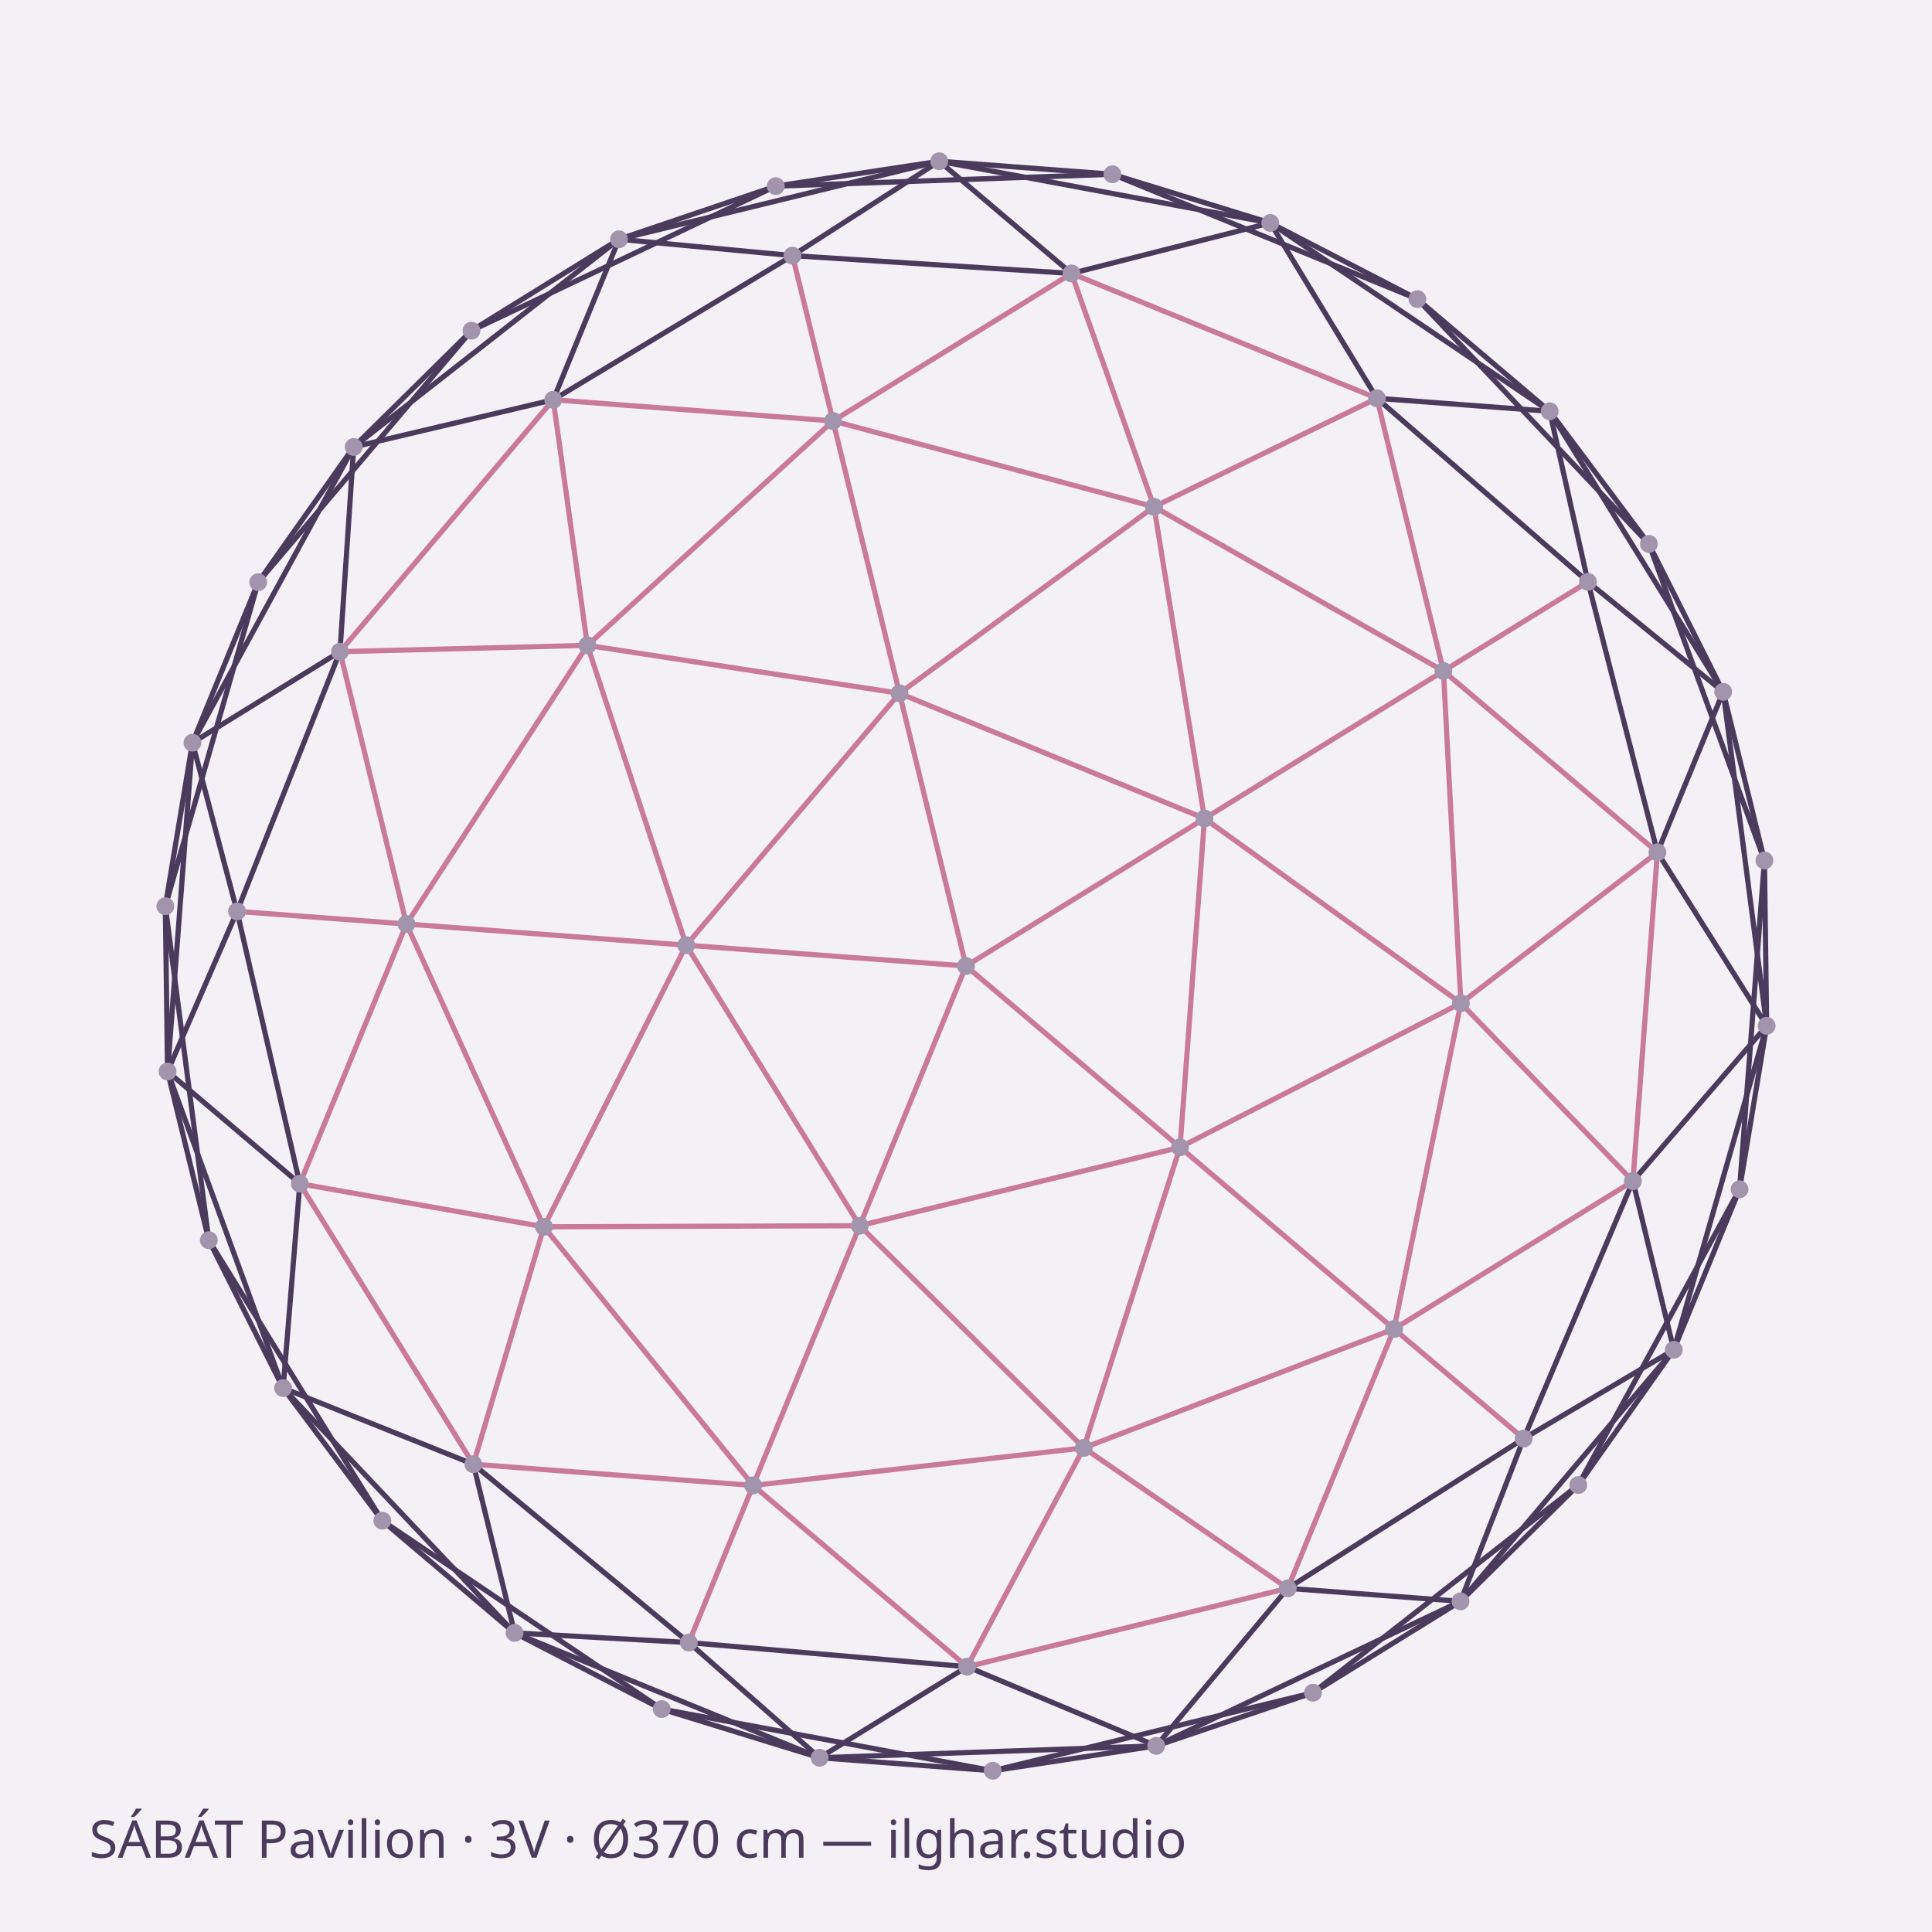
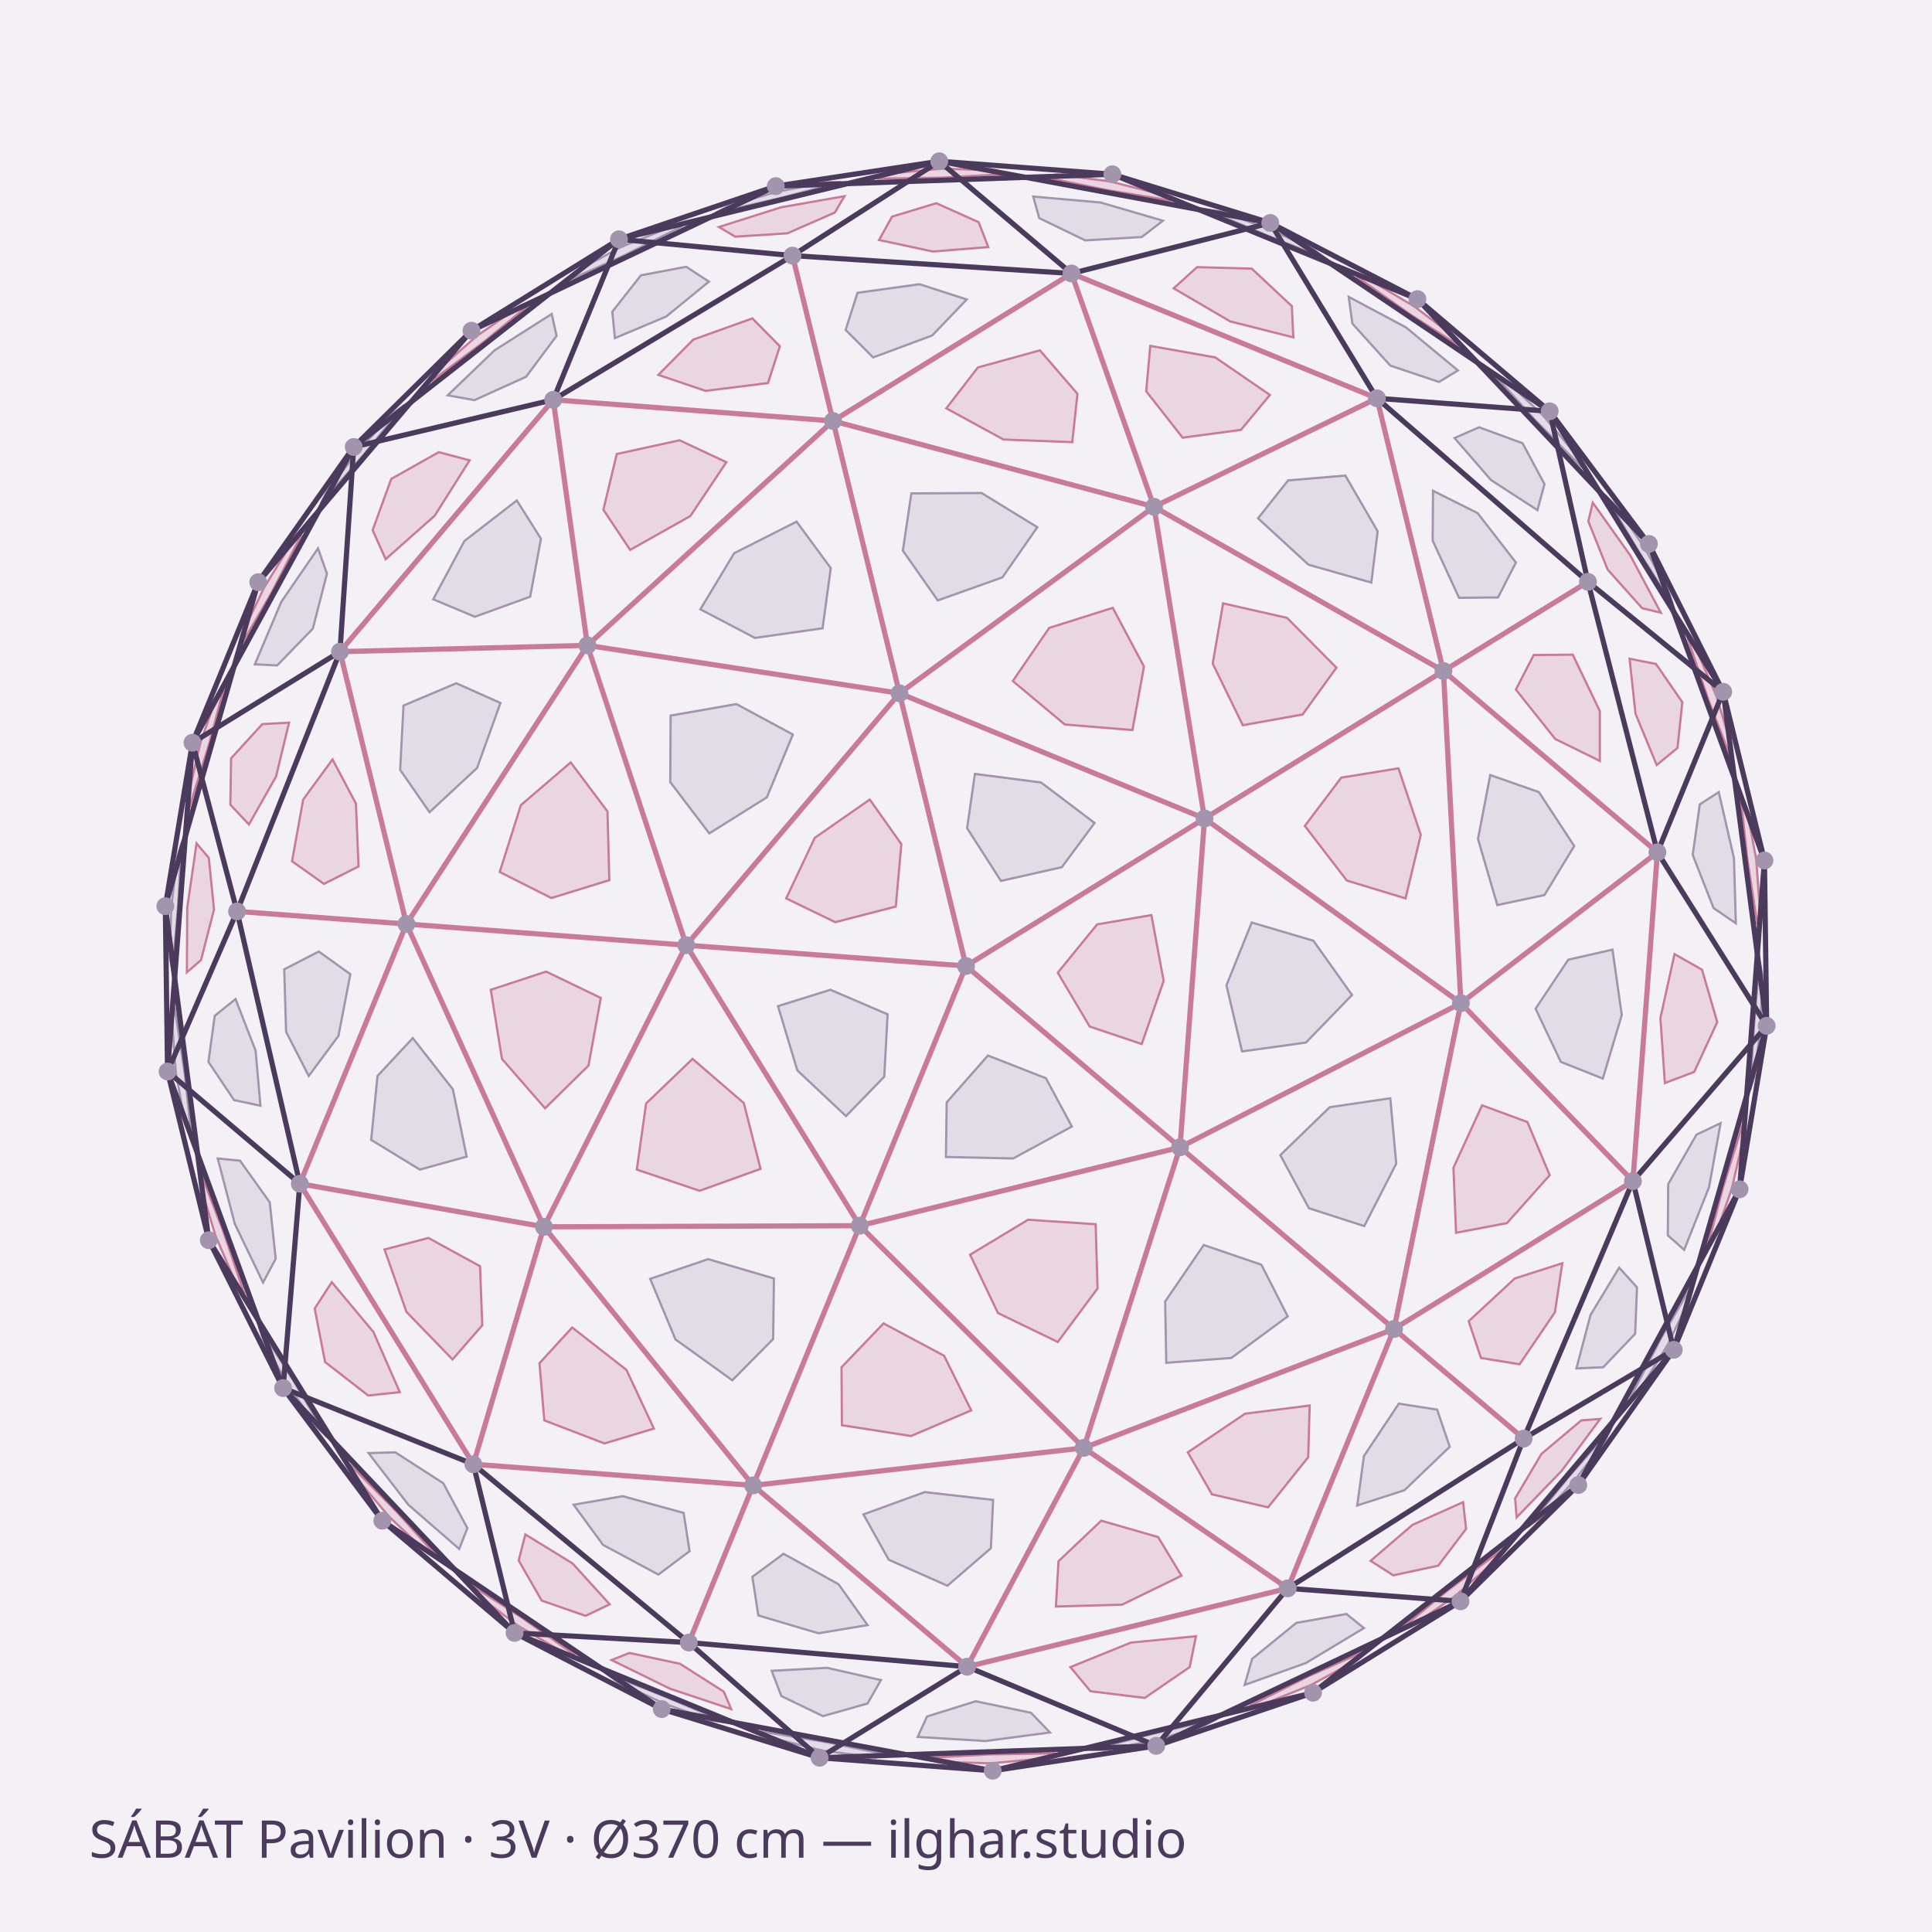
<svg xmlns="http://www.w3.org/2000/svg" viewBox="0 0 520 520" width="520" height="520">
  <rect width="100%" height="100%" fill="#f3f1f6" />
+   <polygon points="265.9,284.1 254.8,296.7 254.6,311.4 272.7,311.8 288.5,303.2 281.5,290.2" fill="#a394ae" fill-opacity="0.22" stroke="#a394ae" stroke-width="0.6" />
+   <polygon points="261.1,337.7 268.6,353.4 284.7,361.2 295.4,346.8 294.9,329.5 276.7,328.3" fill="#c97a98" fill-opacity="0.22" stroke="#c97a98" stroke-width="0.6" />
+   <polygon points="324.0,335.1 313.6,350.3 313.9,366.8 331.4,365.5 346.6,354.3 339.5,340.4" fill="#a394ae" fill-opacity="0.22" stroke="#a394ae" stroke-width="0.6" />
+   <polygon points="319.7,390.9 326.2,402.2 341.3,405.7 352.1,392.2 352.5,378.3 335.1,380.5" fill="#c97a98" fill-opacity="0.22" stroke="#c97a98" stroke-width="0.6" />
+   <polygon points="376.5,377.8 367.1,391.9 365.3,405.2 378.0,401.1 390.2,389.4 386.8,379.4" fill="#a394ae" fill-opacity="0.22" stroke="#a394ae" stroke-width="0.6" />
+   <polygon points="237.8,356.2 226.5,368.0 226.6,383.6 245.2,386.5 261.4,379.6 254.1,364.9" fill="#c97a98" fill-opacity="0.22" stroke="#c97a98" stroke-width="0.6" />
+   <polygon points="232.4,407.6 239.2,419.8 255.0,426.8 266.7,416.7 267.3,403.7 248.9,401.6" fill="#a394ae" fill-opacity="0.22" stroke="#a394ae" stroke-width="0.6" />
+   <polygon points="296.4,409.3 284.9,420.2 284.2,432.4 302.0,431.9 318.0,424.1 311.7,413.7" fill="#c97a98" fill-opacity="0.22" stroke="#c97a98" stroke-width="0.6" />
+   <polygon points="210.9,418.2 202.5,424.4 204.1,434.8 220.3,439.6 233.5,437.4 225.7,426.4" fill="#a394ae" fill-opacity="0.22" stroke="#a394ae" stroke-width="0.6" />
+   <polygon points="284.7,261.8 293.3,276.3 307.3,281.0 313.2,264.0 309.9,246.3 295.3,248.8" fill="#c97a98" fill-opacity="0.22" stroke="#c97a98" stroke-width="0.6" />
+   <polygon points="334.3,283.0 351.5,280.6 363.9,267.8 353.5,253.2 336.9,248.3 330.1,265.2" fill="#a394ae" fill-opacity="0.22" stroke="#a394ae" stroke-width="0.6" />
+   <polygon points="351.2,222.3 362.5,237.0 378.3,241.8 382.4,224.7 376.4,206.8 361.0,209.3" fill="#c97a98" fill-opacity="0.22" stroke="#c97a98" stroke-width="0.6" />
+   <polygon points="403.0,243.6 415.7,240.9 423.7,227.7 414.2,213.2 401.1,208.6 397.8,225.8" fill="#a394ae" fill-opacity="0.22" stroke="#a394ae" stroke-width="0.6" />
+   <polygon points="408.0,185.6 418.6,198.9 430.6,204.8 430.6,191.4 423.3,176.2 412.8,176.3" fill="#c97a98" fill-opacity="0.22" stroke="#c97a98" stroke-width="0.6" />
+   <polygon points="344.6,310.9 352.3,325.2 367.2,330.0 375.8,313.2 374.2,295.6 357.9,298.0" fill="#a394ae" fill-opacity="0.22" stroke="#a394ae" stroke-width="0.6" />
+   <polygon points="391.9,331.8 405.6,329.2 417.1,316.3 411.1,302.0 398.9,297.5 391.2,314.3" fill="#c97a98" fill-opacity="0.22" stroke="#c97a98" stroke-width="0.6" />
+   <polygon points="413.3,271.5 420.1,285.8 431.4,290.3 436.5,273.2 434.0,255.6 422.1,258.3" fill="#a394ae" fill-opacity="0.22" stroke="#a394ae" stroke-width="0.6" />
+   <polygon points="395.3,355.6 398.6,365.5 409.0,367.2 418.5,353.2 420.5,340.0 407.7,344.1" fill="#c97a98" fill-opacity="0.22" stroke="#c97a98" stroke-width="0.6" />
+   <polygon points="269.4,237.1 285.8,233.4 294.6,221.5 280.2,210.6 262.4,208.3 260.3,222.9" fill="#a394ae" fill-opacity="0.22" stroke="#a394ae" stroke-width="0.6" />
+   <polygon points="304.8,196.5 307.9,179.4 299.5,163.6 282.4,169.0 272.6,183.3 286.6,195.0" fill="#c97a98" fill-opacity="0.22" stroke="#c97a98" stroke-width="0.6" />
+   <polygon points="252.4,161.6 269.8,155.4 279.2,141.9 264.2,132.7 245.3,132.8 243.0,148.2" fill="#a394ae" fill-opacity="0.22" stroke="#a394ae" stroke-width="0.6" />
+   <polygon points="288.6,119.0 290.0,106.0 279.9,94.3 263.2,98.9 254.7,109.9 270.1,118.3" fill="#c97a98" fill-opacity="0.22" stroke="#c97a98" stroke-width="0.6" />
+   <polygon points="235.0,96.2 250.9,90.3 260.2,80.6 247.5,76.5 230.8,78.8 227.6,88.8" fill="#a394ae" fill-opacity="0.22" stroke="#a394ae" stroke-width="0.6" />
+   <polygon points="334.5,195.2 350.6,192.3 359.7,179.7 346.4,166.3 329.2,162.4 326.4,178.6" fill="#c97a98" fill-opacity="0.22" stroke="#c97a98" stroke-width="0.6" />
+   <polygon points="369.1,156.8 370.8,143.0 362.1,128.0 346.7,129.3 338.6,139.5 352.2,152.0" fill="#a394ae" fill-opacity="0.22" stroke="#a394ae" stroke-width="0.6" />
+   <polygon points="318.3,117.8 334.0,115.7 341.8,106.3 327.1,96.2 309.6,93.1 308.5,105.3" fill="#c97a98" fill-opacity="0.22" stroke="#c97a98" stroke-width="0.6" />
+   <polygon points="392.7,160.9 403.2,160.8 408.0,151.4 397.7,138.1 385.7,132.1 385.6,145.5" fill="#a394ae" fill-opacity="0.22" stroke="#a394ae" stroke-width="0.6" />
+   <polygon points="241.1,244.0 242.6,227.2 234.1,215.2 219.3,225.5 211.6,241.8 224.8,248.2" fill="#c97a98" fill-opacity="0.22" stroke="#c97a98" stroke-width="0.6" />
+   <polygon points="213.4,197.7 198.2,189.5 180.5,192.6 180.4,210.5 190.9,224.3 206.4,214.6" fill="#a394ae" fill-opacity="0.22" stroke="#a394ae" stroke-width="0.6" />
+   <polygon points="164.0,236.9 163.5,218.4 153.6,205.2 140.2,216.7 134.5,234.7 148.4,241.7" fill="#c97a98" fill-opacity="0.22" stroke="#c97a98" stroke-width="0.6" />
+   <polygon points="134.7,189.2 122.8,183.9 108.6,189.9 107.7,207.2 115.6,218.6 128.4,206.7" fill="#a394ae" fill-opacity="0.22" stroke="#a394ae" stroke-width="0.6" />
+   <polygon points="96.5,233.2 95.8,216.3 89.5,204.4 81.6,215.2 78.6,231.8 87.2,237.9" fill="#c97a98" fill-opacity="0.22" stroke="#c97a98" stroke-width="0.6" />
+   <polygon points="221.4,169.1 223.6,152.9 214.4,140.4 197.6,148.9 188.5,164.0 203.2,171.7" fill="#a394ae" fill-opacity="0.22" stroke="#a394ae" stroke-width="0.6" />
+   <polygon points="195.5,124.4 182.9,118.5 166.0,122.2 162.4,137.2 169.6,148.0 185.8,138.9" fill="#c97a98" fill-opacity="0.22" stroke="#c97a98" stroke-width="0.6" />
+   <polygon points="142.7,160.6 145.6,145.0 139.1,134.7 125.0,145.6 116.6,161.3 127.8,166.0" fill="#a394ae" fill-opacity="0.22" stroke="#a394ae" stroke-width="0.6" />
+   <polygon points="206.7,103.1 209.9,93.2 202.5,85.7 186.6,91.4 177.2,100.9 189.9,105.2" fill="#c97a98" fill-opacity="0.22" stroke="#c97a98" stroke-width="0.6" />
+   <polygon points="238.9,273.0 223.5,266.4 209.4,270.8 214.6,288.1 227.7,300.4 238.0,289.8" fill="#a394ae" fill-opacity="0.22" stroke="#a394ae" stroke-width="0.6" />
+   <polygon points="186.4,285.0 173.9,297.0 171.4,314.8 188.3,320.5 204.7,314.6 200.2,296.9" fill="#c97a98" fill-opacity="0.22" stroke="#c97a98" stroke-width="0.6" />
+   <polygon points="208.3,344.1 190.6,338.9 175.0,344.2 181.8,360.5 197.1,371.5 208.1,360.4" fill="#a394ae" fill-opacity="0.22" stroke="#a394ae" stroke-width="0.6" />
+   <polygon points="154.0,357.3 145.2,366.9 146.5,382.3 162.7,388.5 176.0,384.5 168.6,368.7" fill="#c97a98" fill-opacity="0.22" stroke="#c97a98" stroke-width="0.6" />
+   <polygon points="184.0,407.2 167.6,402.7 154.4,405.0 162.3,415.8 177.2,423.8 185.6,417.5" fill="#a394ae" fill-opacity="0.22" stroke="#a394ae" stroke-width="0.6" />
+   <polygon points="161.7,268.6 147.0,261.5 132.1,266.4 135.1,285.0 146.7,298.3 158.4,286.8" fill="#c97a98" fill-opacity="0.22" stroke="#c97a98" stroke-width="0.6" />
+   <polygon points="111.1,279.4 101.6,289.6 99.9,306.8 113.0,314.8 125.6,311.3 121.9,293.2" fill="#a394ae" fill-opacity="0.22" stroke="#a394ae" stroke-width="0.6" />
+   <polygon points="129.2,340.8 115.3,333.2 103.5,336.3 109.4,353.1 121.8,365.9 129.8,356.7" fill="#c97a98" fill-opacity="0.22" stroke="#c97a98" stroke-width="0.6" />
+   <polygon points="94.3,262.2 85.8,256.1 76.5,260.9 77.0,277.7 83.1,289.6 91.1,278.8" fill="#a394ae" fill-opacity="0.22" stroke="#a394ae" stroke-width="0.6" />
+   <polygon points="438.6,177.3 440.2,192.1 445.9,205.9 451.5,201.3 452.8,189.0 445.7,178.7" fill="#c97a98" fill-opacity="0.22" stroke="#c97a98" stroke-width="0.6" />
+   <polygon points="455.6,230.1 461.2,244.4 467.2,248.5 466.7,231.0 462.6,213.2 457.5,216.5" fill="#a394ae" fill-opacity="0.22" stroke="#a394ae" stroke-width="0.6" />
+   <polygon points="468.4,213.6 470.3,231.2 473.0,248.9 473.7,245.3 472.7,231.4 470.1,217.4" fill="#c97a98" fill-opacity="0.22" stroke="#c97a98" stroke-width="0.6" />
+   <polygon points="473.9,276.0 472.2,289.7 471.1,293.3 472.1,275.9 473.6,258.6 474.3,262.3" fill="#a394ae" fill-opacity="0.22" stroke="#a394ae" stroke-width="0.6" />
+   <polygon points="450.7,256.8 446.9,274.0 448.1,291.5 456.0,288.5 462.2,275.1 458.1,261.0" fill="#c97a98" fill-opacity="0.22" stroke="#c97a98" stroke-width="0.6" />
+   <polygon points="449.0,318.7 448.9,332.5 453.3,336.4 460.0,319.5 463.1,302.3 456.6,305.4" fill="#a394ae" fill-opacity="0.22" stroke="#a394ae" stroke-width="0.6" />
+   <polygon points="469.0,302.7 463.7,319.8 459.2,336.9 461.4,333.4 466.1,320.0 469.2,306.4" fill="#c97a98" fill-opacity="0.22" stroke="#c97a98" stroke-width="0.6" />
+   <polygon points="435.8,341.2 428.1,353.9 424.3,368.3 431.5,368.0 440.1,359.0 440.6,346.5" fill="#a394ae" fill-opacity="0.22" stroke="#a394ae" stroke-width="0.6" />
+   <polygon points="393.8,404.3 380.2,410.4 368.9,420.1 375.0,424.0 387.1,421.4 394.6,411.5" fill="#c97a98" fill-opacity="0.22" stroke="#c97a98" stroke-width="0.6" />
+   <polygon points="348.9,436.8 337.0,446.5 335.0,453.5 351.5,447.6 367.1,438.2 362.4,434.4" fill="#a394ae" fill-opacity="0.22" stroke="#a394ae" stroke-width="0.6" />
+   <polygon points="368.5,443.9 352.3,451.1 336.4,459.1 340.0,458.7 352.9,453.5 365.4,446.7" fill="#c97a98" fill-opacity="0.22" stroke="#c97a98" stroke-width="0.6" />
+   <polygon points="310.9,468.4 297.3,471.0 293.6,471.0 310.4,466.6 327.4,462.7 324.1,464.5" fill="#a394ae" fill-opacity="0.22" stroke="#a394ae" stroke-width="0.6" />
+   <polygon points="321.9,440.4 304.4,442.1 288.1,448.7 293.5,455.2 308.1,457.0 320.2,448.7" fill="#c97a98" fill-opacity="0.22" stroke="#c97a98" stroke-width="0.6" />
+   <polygon points="262.6,457.9 249.5,462.0 247.0,467.5 265.2,468.6 282.6,466.3 277.5,461.0" fill="#a394ae" fill-opacity="0.22" stroke="#a394ae" stroke-width="0.6" />
+   <polygon points="284.0,471.9 266.1,472.2 248.4,473.2 252.4,474.2 266.7,474.6 280.5,473.3" fill="#c97a98" fill-opacity="0.22" stroke="#c97a98" stroke-width="0.6" />
+   <polygon points="237.1,452.2 222.6,448.9 207.7,449.7 210.3,456.5 221.5,461.9 233.5,458.5" fill="#a394ae" fill-opacity="0.22" stroke="#a394ae" stroke-width="0.6" />
+   <polygon points="164.1,431.8 154.1,420.8 141.4,413.0 139.6,420.0 145.8,430.8 157.6,434.9" fill="#c97a98" fill-opacity="0.22" stroke="#c97a98" stroke-width="0.6" />
+   <polygon points="119.3,399.2 106.4,390.9 99.2,391.1 109.9,405.0 123.6,416.9 125.8,411.3" fill="#a394ae" fill-opacity="0.22" stroke="#a394ae" stroke-width="0.6" />
+   <polygon points="118.6,420.0 106.8,406.9 94.2,394.2 95.7,397.5 104.7,408.2 115.0,417.9" fill="#c97a98" fill-opacity="0.22" stroke="#c97a98" stroke-width="0.6" />
+   <polygon points="77.5,372.8 70.8,360.7 69.7,357.1 79.1,371.8 88.0,386.8 85.3,384.1" fill="#a394ae" fill-opacity="0.22" stroke="#a394ae" stroke-width="0.6" />
+   <polygon points="107.6,374.7 100.5,358.5 89.3,345.1 84.7,352.2 87.5,366.6 99.1,375.6" fill="#c97a98" fill-opacity="0.22" stroke="#c97a98" stroke-width="0.6" />
+   <polygon points="72.6,323.6 64.6,312.4 58.6,311.8 63.2,329.4 70.8,345.2 74.2,338.8" fill="#a394ae" fill-opacity="0.22" stroke="#a394ae" stroke-width="0.6" />
+   <polygon points="65.8,348.3 60.1,331.4 53.7,314.9 53.9,319.0 58.0,332.6 63.5,345.4" fill="#c97a98" fill-opacity="0.22" stroke="#c97a98" stroke-width="0.6" />
+   <polygon points="70.1,297.6 68.8,282.8 63.4,268.9 57.8,273.4 56.1,285.8 63.0,296.1" fill="#a394ae" fill-opacity="0.22" stroke="#a394ae" stroke-width="0.6" />
+   <polygon points="67.0,221.9 74.3,209.0 77.8,194.5 70.6,194.9 62.2,204.1 62.0,216.6" fill="#c97a98" fill-opacity="0.22" stroke="#c97a98" stroke-width="0.6" />
+   <polygon points="84.2,169.2 88.0,154.4 85.6,147.6 75.7,162.0 68.6,178.8 74.6,179.1" fill="#a394ae" fill-opacity="0.22" stroke="#a394ae" stroke-width="0.6" />
+   <polygon points="64.1,175.0 73.0,159.7 81.2,143.8 78.4,146.3 71.1,158.1 65.0,170.9" fill="#c97a98" fill-opacity="0.22" stroke="#c97a98" stroke-width="0.6" />
+   <polygon points="96.4,121.3 105.8,111.2 108.8,109.0 97.8,122.5 86.3,135.6 88.0,132.2" fill="#a394ae" fill-opacity="0.22" stroke="#a394ae" stroke-width="0.6" />
+   <polygon points="103.8,150.5 117.0,138.8 126.4,123.9 118.1,121.7 105.3,128.9 100.3,142.7" fill="#c97a98" fill-opacity="0.22" stroke="#c97a98" stroke-width="0.6" />
+   <polygon points="141.6,101.4 149.8,90.4 148.5,84.5 133.1,94.3 120.5,106.4 127.7,107.7" fill="#a394ae" fill-opacity="0.22" stroke="#a394ae" stroke-width="0.6" />
+   <polygon points="116.1,102.6 130.4,91.9 144.0,80.7 140.2,82.2 128.5,90.3 118.0,99.5" fill="#c97a98" fill-opacity="0.22" stroke="#c97a98" stroke-width="0.6" />
+   <polygon points="165.5,91.0 179.3,85.2 190.8,75.8 184.7,71.8 172.5,74.1 164.8,83.9" fill="#a394ae" fill-opacity="0.22" stroke="#a394ae" stroke-width="0.6" />
+   <polygon points="236.6,64.6 251.1,67.7 266.0,66.5 263.4,59.8 252.0,54.7 240.1,58.3" fill="#c97a98" fill-opacity="0.22" stroke="#c97a98" stroke-width="0.6" />
+   <polygon points="292.1,64.7 307.3,63.8 313.0,59.4 296.2,54.5 278.1,52.9 279.7,58.7" fill="#a394ae" fill-opacity="0.22" stroke="#a394ae" stroke-width="0.6" />
+   <polygon points="280.3,47.5 297.6,51.1 315.2,54.0 312.1,52.2 298.6,48.8 284.4,47.0" fill="#c97a98" fill-opacity="0.22" stroke="#c97a98" stroke-width="0.6" />
+   <polygon points="341.3,61.5 353.8,67.3 356.8,69.6 340.6,63.2 324.6,56.4 328.4,56.9" fill="#a394ae" fill-opacity="0.22" stroke="#a394ae" stroke-width="0.6" />
+   <polygon points="315.9,77.6 331.1,86.5 348.1,90.8 347.7,82.4 336.9,72.3 322.2,71.9" fill="#c97a98" fill-opacity="0.22" stroke="#c97a98" stroke-width="0.6" />
+   <polygon points="374.2,98.4 387.3,102.8 392.4,99.7 378.4,88.1 363.0,79.9 364.0,87.1" fill="#a394ae" fill-opacity="0.22" stroke="#a394ae" stroke-width="0.6" />
+   <polygon points="365.2,74.5 379.8,84.8 394.7,94.3 392.0,91.1 380.7,82.5 368.7,75.4" fill="#c97a98" fill-opacity="0.22" stroke="#c97a98" stroke-width="0.6" />
+   <polygon points="391.5,117.9 401.3,129.2 413.8,137.3 415.7,130.3 409.8,119.3 398.1,115.0" fill="#a394ae" fill-opacity="0.22" stroke="#a394ae" stroke-width="0.6" />
+   <polygon points="376.0,439.3 389.6,428.1 403.9,417.4 402.0,420.5 391.5,429.7 379.8,437.8" fill="#c97a98" fill-opacity="0.22" stroke="#c97a98" stroke-width="0.6" />
+   <polygon points="423.6,398.7 432.0,387.8 433.7,384.4 422.2,397.5 411.2,411.0 414.2,408.8" fill="#a394ae" fill-opacity="0.22" stroke="#a394ae" stroke-width="0.6" />
+   <polygon points="408.2,408.4 420.3,395.9 430.7,381.9 425.6,382.3 414.9,391.3 407.8,403.3" fill="#c97a98" fill-opacity="0.22" stroke="#c97a98" stroke-width="0.6" />
+   <polygon points="438.8,376.2 447.0,360.3 455.9,345.0 455.0,349.1 448.9,361.9 441.6,373.7" fill="#a394ae" fill-opacity="0.22" stroke="#a394ae" stroke-width="0.6" />
+   <polygon points="125.3,425.7 140.2,435.2 154.8,445.5 151.3,444.6 139.3,437.5 128.0,428.9" fill="#c97a98" fill-opacity="0.22" stroke="#c97a98" stroke-width="0.6" />
+   <polygon points="178.7,458.5 191.6,463.1 195.4,463.6 179.4,456.8 163.2,450.4 166.2,452.7" fill="#a394ae" fill-opacity="0.22" stroke="#a394ae" stroke-width="0.6" />
+   <polygon points="164.6,446.8 180.3,454.5 196.8,460.0 194.8,455.3 183.0,447.8 169.4,444.9" fill="#c97a98" fill-opacity="0.22" stroke="#c97a98" stroke-width="0.6" />
+   <polygon points="204.8,466.0 222.4,468.9 239.7,472.5 235.6,473.0 221.4,471.2 207.9,467.8" fill="#a394ae" fill-opacity="0.22" stroke="#a394ae" stroke-width="0.6" />
+   <polygon points="60.8,183.1 56.3,200.2 51.0,217.3 50.8,213.6 53.9,200.0 58.6,186.6" fill="#c97a98" fill-opacity="0.22" stroke="#c97a98" stroke-width="0.6" />
+   <polygon points="46.1,244.0 45.7,257.7 46.4,261.4 47.9,244.1 48.9,226.7 47.8,230.3" fill="#a394ae" fill-opacity="0.22" stroke="#a394ae" stroke-width="0.6" />
+   <polygon points="52.9,227.0 50.4,244.3 50.3,261.7 54.1,258.4 57.6,244.8 56.2,230.9" fill="#c97a98" fill-opacity="0.22" stroke="#c97a98" stroke-width="0.6" />
+   <polygon points="47.0,271.1 49.7,288.8 51.6,306.4 49.9,302.6 47.3,288.6 46.3,274.7" fill="#a394ae" fill-opacity="0.22" stroke="#a394ae" stroke-width="0.6" />
+   <polygon points="271.6,46.8 253.9,47.8 236.0,48.1 239.5,46.7 253.3,45.4 267.6,45.8" fill="#c97a98" fill-opacity="0.22" stroke="#c97a98" stroke-width="0.6" />
+   <polygon points="209.1,51.6 195.9,55.5 192.6,57.3 209.6,53.4 226.4,49.0 222.7,49.0" fill="#a394ae" fill-opacity="0.22" stroke="#a394ae" stroke-width="0.6" />
+   <polygon points="227.3,52.8 210.2,55.8 193.5,61.1 197.9,63.7 211.9,62.8 224.7,57.2" fill="#c97a98" fill-opacity="0.22" stroke="#c97a98" stroke-width="0.6" />
+   <polygon points="183.6,60.9 167.7,68.9 151.5,76.1 154.6,73.3 167.1,66.5 180.0,61.3" fill="#a394ae" fill-opacity="0.22" stroke="#a394ae" stroke-width="0.6" />
+   <polygon points="466.3,205.1 459.9,188.6 454.2,171.7 456.5,174.6 462.0,187.4 466.1,201.0" fill="#c97a98" fill-opacity="0.22" stroke="#c97a98" stroke-width="0.6" />
+   <polygon points="442.5,147.2 434.7,135.9 432.0,133.2 440.9,148.2 450.3,162.9 449.2,159.3" fill="#a394ae" fill-opacity="0.22" stroke="#a394ae" stroke-width="0.6" />
+   <polygon points="447.0,164.9 438.8,149.5 428.7,135.3 427.5,140.3 432.7,153.3 442.0,163.7" fill="#c97a98" fill-opacity="0.22" stroke="#c97a98" stroke-width="0.6" />
+   <polygon points="425.8,125.8 413.2,113.1 401.4,100.0 405.0,102.1 415.3,111.8 424.3,122.5" fill="#a394ae" fill-opacity="0.22" stroke="#a394ae" stroke-width="0.6" />
  <line x1="260.0" y1="260.0" x2="317.6" y2="308.8" stroke="#c97a98" stroke-width="1.4" />
  <line x1="260.0" y1="260.0" x2="231.4" y2="329.9" stroke="#c97a98" stroke-width="1.4" />
  <line x1="260.0" y1="260.0" x2="324.2" y2="220.3" stroke="#c97a98" stroke-width="1.4" />
  <line x1="260.0" y1="260.0" x2="242.1" y2="186.6" stroke="#c97a98" stroke-width="1.4" />
  <line x1="260.0" y1="260.0" x2="184.7" y2="254.4" stroke="#c97a98" stroke-width="1.4" />
  <line x1="317.6" y1="308.8" x2="375.2" y2="357.7" stroke="#c97a98" stroke-width="1.4" />
  <line x1="317.6" y1="308.8" x2="231.4" y2="329.9" stroke="#c97a98" stroke-width="1.4" />
  <line x1="317.6" y1="308.8" x2="291.7" y2="389.7" stroke="#c97a98" stroke-width="1.4" />
  <line x1="317.6" y1="308.8" x2="324.2" y2="220.3" stroke="#c97a98" stroke-width="1.4" />
  <line x1="317.6" y1="308.8" x2="393.2" y2="270.0" stroke="#c97a98" stroke-width="1.4" />
  <line x1="375.2" y1="357.7" x2="410.1" y2="387.2" stroke="#c97a98" stroke-width="1.4" />
  <line x1="375.2" y1="357.7" x2="291.7" y2="389.7" stroke="#c97a98" stroke-width="1.4" />
  <line x1="375.2" y1="357.7" x2="346.6" y2="427.5" stroke="#c97a98" stroke-width="1.4" />
  <line x1="375.2" y1="357.7" x2="393.2" y2="270.0" stroke="#c97a98" stroke-width="1.4" />
  <line x1="375.2" y1="357.7" x2="439.5" y2="317.9" stroke="#c97a98" stroke-width="1.4" />
  <line x1="410.1" y1="387.2" x2="346.6" y2="427.5" stroke="#4a3a5c" stroke-width="1.4" />
  <line x1="410.1" y1="387.2" x2="439.5" y2="317.9" stroke="#4a3a5c" stroke-width="1.4" />
  <line x1="410.1" y1="387.2" x2="450.5" y2="363.3" stroke="#4a3a5c" stroke-width="1.4" />
  <line x1="410.1" y1="387.2" x2="393.1" y2="431.0" stroke="#4a3a5c" stroke-width="1.4" />
  <line x1="231.4" y1="329.9" x2="291.7" y2="389.7" stroke="#c97a98" stroke-width="1.4" />
  <line x1="231.4" y1="329.9" x2="202.7" y2="399.8" stroke="#c97a98" stroke-width="1.4" />
  <line x1="231.4" y1="329.9" x2="184.7" y2="254.4" stroke="#c97a98" stroke-width="1.4" />
  <line x1="231.4" y1="329.9" x2="146.4" y2="330.2" stroke="#c97a98" stroke-width="1.4" />
  <line x1="291.7" y1="389.7" x2="346.6" y2="427.5" stroke="#c97a98" stroke-width="1.4" />
  <line x1="291.7" y1="389.7" x2="202.7" y2="399.8" stroke="#c97a98" stroke-width="1.4" />
  <line x1="291.7" y1="389.7" x2="260.3" y2="448.6" stroke="#c97a98" stroke-width="1.4" />
  <line x1="346.6" y1="427.5" x2="260.3" y2="448.6" stroke="#c97a98" stroke-width="1.4" />
  <line x1="346.6" y1="427.5" x2="393.1" y2="431.0" stroke="#4a3a5c" stroke-width="1.4" />
  <line x1="346.6" y1="427.5" x2="311.2" y2="469.9" stroke="#4a3a5c" stroke-width="1.4" />
  <line x1="202.7" y1="399.8" x2="260.3" y2="448.6" stroke="#c97a98" stroke-width="1.4" />
  <line x1="202.7" y1="399.8" x2="185.4" y2="442.1" stroke="#c97a98" stroke-width="1.4" />
  <line x1="202.7" y1="399.8" x2="146.4" y2="330.2" stroke="#c97a98" stroke-width="1.4" />
  <line x1="202.7" y1="399.8" x2="127.4" y2="394.1" stroke="#c97a98" stroke-width="1.4" />
  <line x1="260.3" y1="448.6" x2="185.4" y2="442.1" stroke="#4a3a5c" stroke-width="1.4" />
  <line x1="260.3" y1="448.6" x2="311.2" y2="469.9" stroke="#4a3a5c" stroke-width="1.4" />
  <line x1="260.3" y1="448.6" x2="220.6" y2="473.1" stroke="#4a3a5c" stroke-width="1.4" />
  <line x1="185.4" y1="442.1" x2="127.4" y2="394.1" stroke="#4a3a5c" stroke-width="1.4" />
  <line x1="185.4" y1="442.1" x2="220.6" y2="473.1" stroke="#4a3a5c" stroke-width="1.4" />
  <line x1="185.4" y1="442.1" x2="138.5" y2="439.5" stroke="#4a3a5c" stroke-width="1.4" />
  <line x1="324.2" y1="220.3" x2="388.5" y2="180.6" stroke="#c97a98" stroke-width="1.4" />
  <line x1="324.2" y1="220.3" x2="393.2" y2="270.0" stroke="#c97a98" stroke-width="1.4" />
  <line x1="324.2" y1="220.3" x2="242.1" y2="186.6" stroke="#c97a98" stroke-width="1.4" />
  <line x1="324.2" y1="220.3" x2="310.6" y2="136.4" stroke="#c97a98" stroke-width="1.4" />
  <line x1="388.5" y1="180.6" x2="427.4" y2="156.6" stroke="#c97a98" stroke-width="1.4" />
  <line x1="388.5" y1="180.6" x2="393.2" y2="270.0" stroke="#c97a98" stroke-width="1.4" />
  <line x1="388.5" y1="180.6" x2="446.1" y2="229.4" stroke="#c97a98" stroke-width="1.4" />
  <line x1="388.5" y1="180.6" x2="310.6" y2="136.4" stroke="#c97a98" stroke-width="1.4" />
  <line x1="388.5" y1="180.6" x2="370.6" y2="107.2" stroke="#c97a98" stroke-width="1.4" />
  <line x1="427.4" y1="156.6" x2="446.1" y2="229.4" stroke="#4a3a5c" stroke-width="1.4" />
  <line x1="427.4" y1="156.6" x2="370.6" y2="107.2" stroke="#4a3a5c" stroke-width="1.4" />
  <line x1="427.4" y1="156.6" x2="463.8" y2="186.2" stroke="#4a3a5c" stroke-width="1.4" />
  <line x1="427.4" y1="156.6" x2="417.1" y2="110.7" stroke="#4a3a5c" stroke-width="1.4" />
  <line x1="393.2" y1="270.0" x2="446.1" y2="229.4" stroke="#c97a98" stroke-width="1.4" />
  <line x1="393.2" y1="270.0" x2="439.5" y2="317.9" stroke="#c97a98" stroke-width="1.4" />
  <line x1="446.1" y1="229.4" x2="439.5" y2="317.9" stroke="#c97a98" stroke-width="1.4" />
  <line x1="446.1" y1="229.4" x2="463.8" y2="186.2" stroke="#4a3a5c" stroke-width="1.4" />
  <line x1="446.1" y1="229.4" x2="475.5" y2="276.1" stroke="#4a3a5c" stroke-width="1.4" />
  <line x1="439.5" y1="317.9" x2="475.5" y2="276.1" stroke="#4a3a5c" stroke-width="1.4" />
  <line x1="439.5" y1="317.9" x2="450.5" y2="363.3" stroke="#4a3a5c" stroke-width="1.4" />
  <line x1="242.1" y1="186.6" x2="224.2" y2="113.3" stroke="#c97a98" stroke-width="1.4" />
  <line x1="242.1" y1="186.6" x2="310.6" y2="136.4" stroke="#c97a98" stroke-width="1.4" />
  <line x1="242.1" y1="186.6" x2="184.7" y2="254.4" stroke="#c97a98" stroke-width="1.4" />
  <line x1="242.1" y1="186.6" x2="158.1" y2="173.7" stroke="#c97a98" stroke-width="1.4" />
  <line x1="224.2" y1="113.3" x2="213.3" y2="68.8" stroke="#c97a98" stroke-width="1.4" />
  <line x1="224.2" y1="113.3" x2="310.6" y2="136.4" stroke="#c97a98" stroke-width="1.4" />
  <line x1="224.2" y1="113.3" x2="288.4" y2="73.6" stroke="#c97a98" stroke-width="1.4" />
  <line x1="224.2" y1="113.3" x2="158.1" y2="173.7" stroke="#c97a98" stroke-width="1.4" />
  <line x1="224.2" y1="113.3" x2="148.9" y2="107.6" stroke="#c97a98" stroke-width="1.4" />
  <line x1="213.3" y1="68.8" x2="288.4" y2="73.6" stroke="#4a3a5c" stroke-width="1.4" />
  <line x1="213.3" y1="68.8" x2="148.9" y2="107.6" stroke="#4a3a5c" stroke-width="1.4" />
  <line x1="213.3" y1="68.8" x2="166.6" y2="64.4" stroke="#4a3a5c" stroke-width="1.4" />
  <line x1="213.3" y1="68.8" x2="252.8" y2="43.4" stroke="#4a3a5c" stroke-width="1.4" />
  <line x1="310.6" y1="136.4" x2="288.4" y2="73.6" stroke="#c97a98" stroke-width="1.4" />
  <line x1="310.6" y1="136.4" x2="370.6" y2="107.2" stroke="#c97a98" stroke-width="1.4" />
  <line x1="288.4" y1="73.6" x2="370.6" y2="107.2" stroke="#c97a98" stroke-width="1.4" />
  <line x1="288.4" y1="73.6" x2="252.8" y2="43.4" stroke="#4a3a5c" stroke-width="1.4" />
  <line x1="288.4" y1="73.6" x2="341.9" y2="60.0" stroke="#4a3a5c" stroke-width="1.4" />
  <line x1="370.6" y1="107.2" x2="341.9" y2="60.0" stroke="#4a3a5c" stroke-width="1.4" />
  <line x1="370.6" y1="107.2" x2="417.1" y2="110.7" stroke="#4a3a5c" stroke-width="1.4" />
  <line x1="184.7" y1="254.4" x2="109.4" y2="248.7" stroke="#c97a98" stroke-width="1.4" />
  <line x1="184.7" y1="254.4" x2="158.1" y2="173.7" stroke="#c97a98" stroke-width="1.4" />
  <line x1="184.7" y1="254.4" x2="146.4" y2="330.2" stroke="#c97a98" stroke-width="1.4" />
  <line x1="109.4" y1="248.7" x2="63.8" y2="245.3" stroke="#c97a98" stroke-width="1.4" />
  <line x1="109.4" y1="248.7" x2="158.1" y2="173.7" stroke="#c97a98" stroke-width="1.4" />
  <line x1="109.4" y1="248.7" x2="91.5" y2="175.4" stroke="#c97a98" stroke-width="1.4" />
  <line x1="109.4" y1="248.7" x2="146.4" y2="330.2" stroke="#c97a98" stroke-width="1.4" />
  <line x1="109.4" y1="248.7" x2="80.7" y2="318.6" stroke="#c97a98" stroke-width="1.4" />
  <line x1="63.8" y1="245.3" x2="91.5" y2="175.4" stroke="#4a3a5c" stroke-width="1.4" />
  <line x1="63.8" y1="245.3" x2="80.7" y2="318.6" stroke="#4a3a5c" stroke-width="1.4" />
  <line x1="63.8" y1="245.3" x2="45.1" y2="288.4" stroke="#4a3a5c" stroke-width="1.4" />
  <line x1="63.8" y1="245.3" x2="51.8" y2="199.9" stroke="#4a3a5c" stroke-width="1.4" />
  <line x1="158.1" y1="173.7" x2="91.5" y2="175.4" stroke="#c97a98" stroke-width="1.4" />
  <line x1="158.1" y1="173.7" x2="148.9" y2="107.6" stroke="#c97a98" stroke-width="1.4" />
  <line x1="91.5" y1="175.4" x2="148.9" y2="107.6" stroke="#c97a98" stroke-width="1.4" />
  <line x1="91.5" y1="175.4" x2="51.8" y2="199.9" stroke="#4a3a5c" stroke-width="1.4" />
  <line x1="91.5" y1="175.4" x2="95.2" y2="120.3" stroke="#4a3a5c" stroke-width="1.4" />
  <line x1="148.9" y1="107.6" x2="95.2" y2="120.3" stroke="#4a3a5c" stroke-width="1.4" />
  <line x1="148.9" y1="107.6" x2="166.6" y2="64.4" stroke="#4a3a5c" stroke-width="1.4" />
  <line x1="146.4" y1="330.2" x2="127.4" y2="394.1" stroke="#c97a98" stroke-width="1.4" />
  <line x1="146.4" y1="330.2" x2="80.7" y2="318.6" stroke="#c97a98" stroke-width="1.4" />
  <line x1="127.4" y1="394.1" x2="80.7" y2="318.6" stroke="#c97a98" stroke-width="1.4" />
  <line x1="127.4" y1="394.1" x2="138.5" y2="439.5" stroke="#4a3a5c" stroke-width="1.4" />
  <line x1="127.4" y1="394.1" x2="76.2" y2="373.6" stroke="#4a3a5c" stroke-width="1.4" />
  <line x1="80.7" y1="318.6" x2="76.2" y2="373.6" stroke="#4a3a5c" stroke-width="1.4" />
  <line x1="80.7" y1="318.6" x2="45.1" y2="288.4" stroke="#4a3a5c" stroke-width="1.4" />
  <line x1="463.8" y1="186.2" x2="474.9" y2="231.6" stroke="#4a3a5c" stroke-width="1.4" />
  <line x1="463.8" y1="186.2" x2="475.5" y2="276.1" stroke="#4a3a5c" stroke-width="1.4" />
  <line x1="463.8" y1="186.2" x2="417.1" y2="110.7" stroke="#4a3a5c" stroke-width="1.4" />
  <line x1="463.8" y1="186.2" x2="443.8" y2="146.4" stroke="#4a3a5c" stroke-width="1.4" />
  <line x1="474.9" y1="231.6" x2="475.5" y2="276.1" stroke="#4a3a5c" stroke-width="1.4" />
  <line x1="474.9" y1="231.6" x2="468.2" y2="320.1" stroke="#4a3a5c" stroke-width="1.4" />
  <line x1="474.9" y1="231.6" x2="443.8" y2="146.4" stroke="#4a3a5c" stroke-width="1.4" />
  <line x1="475.5" y1="276.1" x2="468.2" y2="320.1" stroke="#4a3a5c" stroke-width="1.4" />
  <line x1="475.5" y1="276.1" x2="450.5" y2="363.3" stroke="#4a3a5c" stroke-width="1.4" />
  <line x1="468.2" y1="320.1" x2="450.5" y2="363.3" stroke="#4a3a5c" stroke-width="1.4" />
  <line x1="468.2" y1="320.1" x2="424.8" y2="399.7" stroke="#4a3a5c" stroke-width="1.4" />
  <line x1="450.5" y1="363.3" x2="393.1" y2="431.0" stroke="#4a3a5c" stroke-width="1.4" />
  <line x1="450.5" y1="363.3" x2="424.8" y2="399.7" stroke="#4a3a5c" stroke-width="1.4" />
  <line x1="393.1" y1="431.0" x2="353.4" y2="455.6" stroke="#4a3a5c" stroke-width="1.4" />
  <line x1="393.1" y1="431.0" x2="311.2" y2="469.9" stroke="#4a3a5c" stroke-width="1.4" />
  <line x1="393.1" y1="431.0" x2="424.8" y2="399.7" stroke="#4a3a5c" stroke-width="1.4" />
  <line x1="353.4" y1="455.6" x2="311.2" y2="469.9" stroke="#4a3a5c" stroke-width="1.4" />
  <line x1="353.4" y1="455.6" x2="267.2" y2="476.6" stroke="#4a3a5c" stroke-width="1.4" />
  <line x1="353.4" y1="455.6" x2="424.8" y2="399.7" stroke="#4a3a5c" stroke-width="1.4" />
  <line x1="311.2" y1="469.9" x2="267.2" y2="476.6" stroke="#4a3a5c" stroke-width="1.4" />
  <line x1="311.2" y1="469.9" x2="220.6" y2="473.1" stroke="#4a3a5c" stroke-width="1.4" />
  <line x1="267.2" y1="476.6" x2="220.6" y2="473.1" stroke="#4a3a5c" stroke-width="1.4" />
  <line x1="267.2" y1="476.6" x2="178.1" y2="460.0" stroke="#4a3a5c" stroke-width="1.4" />
  <line x1="220.6" y1="473.1" x2="138.5" y2="439.5" stroke="#4a3a5c" stroke-width="1.4" />
  <line x1="220.6" y1="473.1" x2="178.1" y2="460.0" stroke="#4a3a5c" stroke-width="1.4" />
  <line x1="138.5" y1="439.5" x2="102.9" y2="409.3" stroke="#4a3a5c" stroke-width="1.4" />
  <line x1="138.5" y1="439.5" x2="76.2" y2="373.6" stroke="#4a3a5c" stroke-width="1.4" />
  <line x1="138.5" y1="439.5" x2="178.1" y2="460.0" stroke="#4a3a5c" stroke-width="1.4" />
  <line x1="102.9" y1="409.3" x2="76.2" y2="373.6" stroke="#4a3a5c" stroke-width="1.4" />
  <line x1="102.9" y1="409.3" x2="56.2" y2="333.8" stroke="#4a3a5c" stroke-width="1.4" />
  <line x1="102.9" y1="409.3" x2="178.1" y2="460.0" stroke="#4a3a5c" stroke-width="1.4" />
  <line x1="76.2" y1="373.6" x2="56.2" y2="333.8" stroke="#4a3a5c" stroke-width="1.4" />
  <line x1="76.2" y1="373.6" x2="45.1" y2="288.4" stroke="#4a3a5c" stroke-width="1.4" />
  <line x1="56.2" y1="333.8" x2="45.1" y2="288.4" stroke="#4a3a5c" stroke-width="1.4" />
  <line x1="56.2" y1="333.8" x2="44.5" y2="243.9" stroke="#4a3a5c" stroke-width="1.4" />
  <line x1="45.1" y1="288.4" x2="51.8" y2="199.9" stroke="#4a3a5c" stroke-width="1.4" />
  <line x1="45.1" y1="288.4" x2="44.5" y2="243.9" stroke="#4a3a5c" stroke-width="1.4" />
  <line x1="51.8" y1="199.9" x2="69.5" y2="156.7" stroke="#4a3a5c" stroke-width="1.4" />
  <line x1="51.8" y1="199.9" x2="95.2" y2="120.3" stroke="#4a3a5c" stroke-width="1.4" />
  <line x1="51.8" y1="199.9" x2="44.5" y2="243.9" stroke="#4a3a5c" stroke-width="1.4" />
  <line x1="69.5" y1="156.7" x2="95.2" y2="120.3" stroke="#4a3a5c" stroke-width="1.4" />
  <line x1="69.5" y1="156.7" x2="126.9" y2="89.0" stroke="#4a3a5c" stroke-width="1.4" />
  <line x1="69.5" y1="156.7" x2="44.5" y2="243.9" stroke="#4a3a5c" stroke-width="1.4" />
  <line x1="95.2" y1="120.3" x2="126.9" y2="89.0" stroke="#4a3a5c" stroke-width="1.4" />
  <line x1="95.2" y1="120.3" x2="166.6" y2="64.4" stroke="#4a3a5c" stroke-width="1.4" />
  <line x1="126.9" y1="89.0" x2="166.6" y2="64.4" stroke="#4a3a5c" stroke-width="1.4" />
  <line x1="126.9" y1="89.0" x2="208.8" y2="50.1" stroke="#4a3a5c" stroke-width="1.4" />
  <line x1="166.6" y1="64.4" x2="252.8" y2="43.4" stroke="#4a3a5c" stroke-width="1.4" />
  <line x1="166.6" y1="64.4" x2="208.8" y2="50.1" stroke="#4a3a5c" stroke-width="1.4" />
  <line x1="252.8" y1="43.4" x2="299.4" y2="46.9" stroke="#4a3a5c" stroke-width="1.4" />
  <line x1="252.8" y1="43.4" x2="341.9" y2="60.0" stroke="#4a3a5c" stroke-width="1.4" />
  <line x1="252.8" y1="43.4" x2="208.8" y2="50.1" stroke="#4a3a5c" stroke-width="1.4" />
  <line x1="299.4" y1="46.9" x2="341.9" y2="60.0" stroke="#4a3a5c" stroke-width="1.4" />
  <line x1="299.4" y1="46.9" x2="381.5" y2="80.5" stroke="#4a3a5c" stroke-width="1.4" />
  <line x1="299.4" y1="46.9" x2="208.8" y2="50.1" stroke="#4a3a5c" stroke-width="1.4" />
  <line x1="341.9" y1="60.0" x2="381.5" y2="80.5" stroke="#4a3a5c" stroke-width="1.4" />
  <line x1="341.9" y1="60.0" x2="417.1" y2="110.7" stroke="#4a3a5c" stroke-width="1.4" />
  <line x1="381.5" y1="80.5" x2="417.1" y2="110.7" stroke="#4a3a5c" stroke-width="1.4" />
  <line x1="381.5" y1="80.5" x2="443.8" y2="146.4" stroke="#4a3a5c" stroke-width="1.4" />
  <line x1="417.1" y1="110.7" x2="443.8" y2="146.4" stroke="#4a3a5c" stroke-width="1.4" />
  <circle cx="260.0" cy="260.0" r="2.4" fill="#a394ae" />
  <circle cx="317.6" cy="308.8" r="2.4" fill="#a394ae" />
  <circle cx="375.2" cy="357.7" r="2.4" fill="#a394ae" />
  <circle cx="410.1" cy="387.2" r="2.4" fill="#a394ae" />
  <circle cx="231.4" cy="329.9" r="2.4" fill="#a394ae" />
  <circle cx="291.7" cy="389.7" r="2.4" fill="#a394ae" />
  <circle cx="346.6" cy="427.5" r="2.4" fill="#a394ae" />
  <circle cx="202.7" cy="399.8" r="2.4" fill="#a394ae" />
  <circle cx="260.3" cy="448.6" r="2.4" fill="#a394ae" />
  <circle cx="185.4" cy="442.1" r="2.4" fill="#a394ae" />
  <circle cx="324.2" cy="220.3" r="2.4" fill="#a394ae" />
  <circle cx="388.5" cy="180.6" r="2.4" fill="#a394ae" />
  <circle cx="427.4" cy="156.6" r="2.4" fill="#a394ae" />
  <circle cx="393.2" cy="270.0" r="2.4" fill="#a394ae" />
  <circle cx="446.1" cy="229.4" r="2.4" fill="#a394ae" />
  <circle cx="439.5" cy="317.9" r="2.4" fill="#a394ae" />
  <circle cx="242.1" cy="186.6" r="2.4" fill="#a394ae" />
  <circle cx="224.2" cy="113.3" r="2.4" fill="#a394ae" />
  <circle cx="213.3" cy="68.8" r="2.4" fill="#a394ae" />
  <circle cx="310.6" cy="136.4" r="2.4" fill="#a394ae" />
  <circle cx="288.4" cy="73.6" r="2.4" fill="#a394ae" />
  <circle cx="370.6" cy="107.2" r="2.4" fill="#a394ae" />
  <circle cx="184.7" cy="254.4" r="2.4" fill="#a394ae" />
  <circle cx="109.4" cy="248.7" r="2.4" fill="#a394ae" />
  <circle cx="63.8" cy="245.3" r="2.4" fill="#a394ae" />
  <circle cx="158.1" cy="173.7" r="2.4" fill="#a394ae" />
  <circle cx="91.5" cy="175.4" r="2.4" fill="#a394ae" />
  <circle cx="148.9" cy="107.6" r="2.4" fill="#a394ae" />
  <circle cx="146.4" cy="330.2" r="2.4" fill="#a394ae" />
  <circle cx="127.4" cy="394.1" r="2.4" fill="#a394ae" />
  <circle cx="80.7" cy="318.6" r="2.4" fill="#a394ae" />
  <circle cx="463.8" cy="186.2" r="2.4" fill="#a394ae" />
  <circle cx="474.9" cy="231.6" r="2.4" fill="#a394ae" />
  <circle cx="475.5" cy="276.1" r="2.4" fill="#a394ae" />
  <circle cx="468.2" cy="320.1" r="2.4" fill="#a394ae" />
  <circle cx="450.5" cy="363.3" r="2.4" fill="#a394ae" />
  <circle cx="393.1" cy="431.0" r="2.4" fill="#a394ae" />
  <circle cx="353.4" cy="455.6" r="2.4" fill="#a394ae" />
  <circle cx="311.2" cy="469.9" r="2.4" fill="#a394ae" />
  <circle cx="267.2" cy="476.6" r="2.4" fill="#a394ae" />
  <circle cx="220.6" cy="473.1" r="2.4" fill="#a394ae" />
  <circle cx="138.5" cy="439.5" r="2.4" fill="#a394ae" />
  <circle cx="102.9" cy="409.3" r="2.4" fill="#a394ae" />
  <circle cx="76.2" cy="373.6" r="2.4" fill="#a394ae" />
  <circle cx="56.2" cy="333.8" r="2.4" fill="#a394ae" />
  <circle cx="45.1" cy="288.4" r="2.4" fill="#a394ae" />
  <circle cx="51.8" cy="199.9" r="2.4" fill="#a394ae" />
  <circle cx="69.5" cy="156.7" r="2.4" fill="#a394ae" />
  <circle cx="95.2" cy="120.3" r="2.4" fill="#a394ae" />
  <circle cx="126.9" cy="89.0" r="2.4" fill="#a394ae" />
  <circle cx="166.6" cy="64.4" r="2.4" fill="#a394ae" />
  <circle cx="252.8" cy="43.4" r="2.4" fill="#a394ae" />
  <circle cx="299.4" cy="46.9" r="2.4" fill="#a394ae" />
  <circle cx="341.9" cy="60.0" r="2.4" fill="#a394ae" />
  <circle cx="381.5" cy="80.5" r="2.4" fill="#a394ae" />
  <circle cx="417.1" cy="110.7" r="2.4" fill="#a394ae" />
  <circle cx="424.8" cy="399.7" r="2.4" fill="#a394ae" />
  <circle cx="178.1" cy="460.0" r="2.4" fill="#a394ae" />
  <circle cx="44.5" cy="243.9" r="2.4" fill="#a394ae" />
  <circle cx="208.8" cy="50.1" r="2.4" fill="#a394ae" />
  <circle cx="443.8" cy="146.4" r="2.4" fill="#a394ae" />
  <text x="24" y="500" font-family="Jost, sans-serif" font-size="14" fill="#4a3a5c">SÁBÁT Pavilion · 3V · Ø370 cm — ilghar.studio</text>
</svg>
